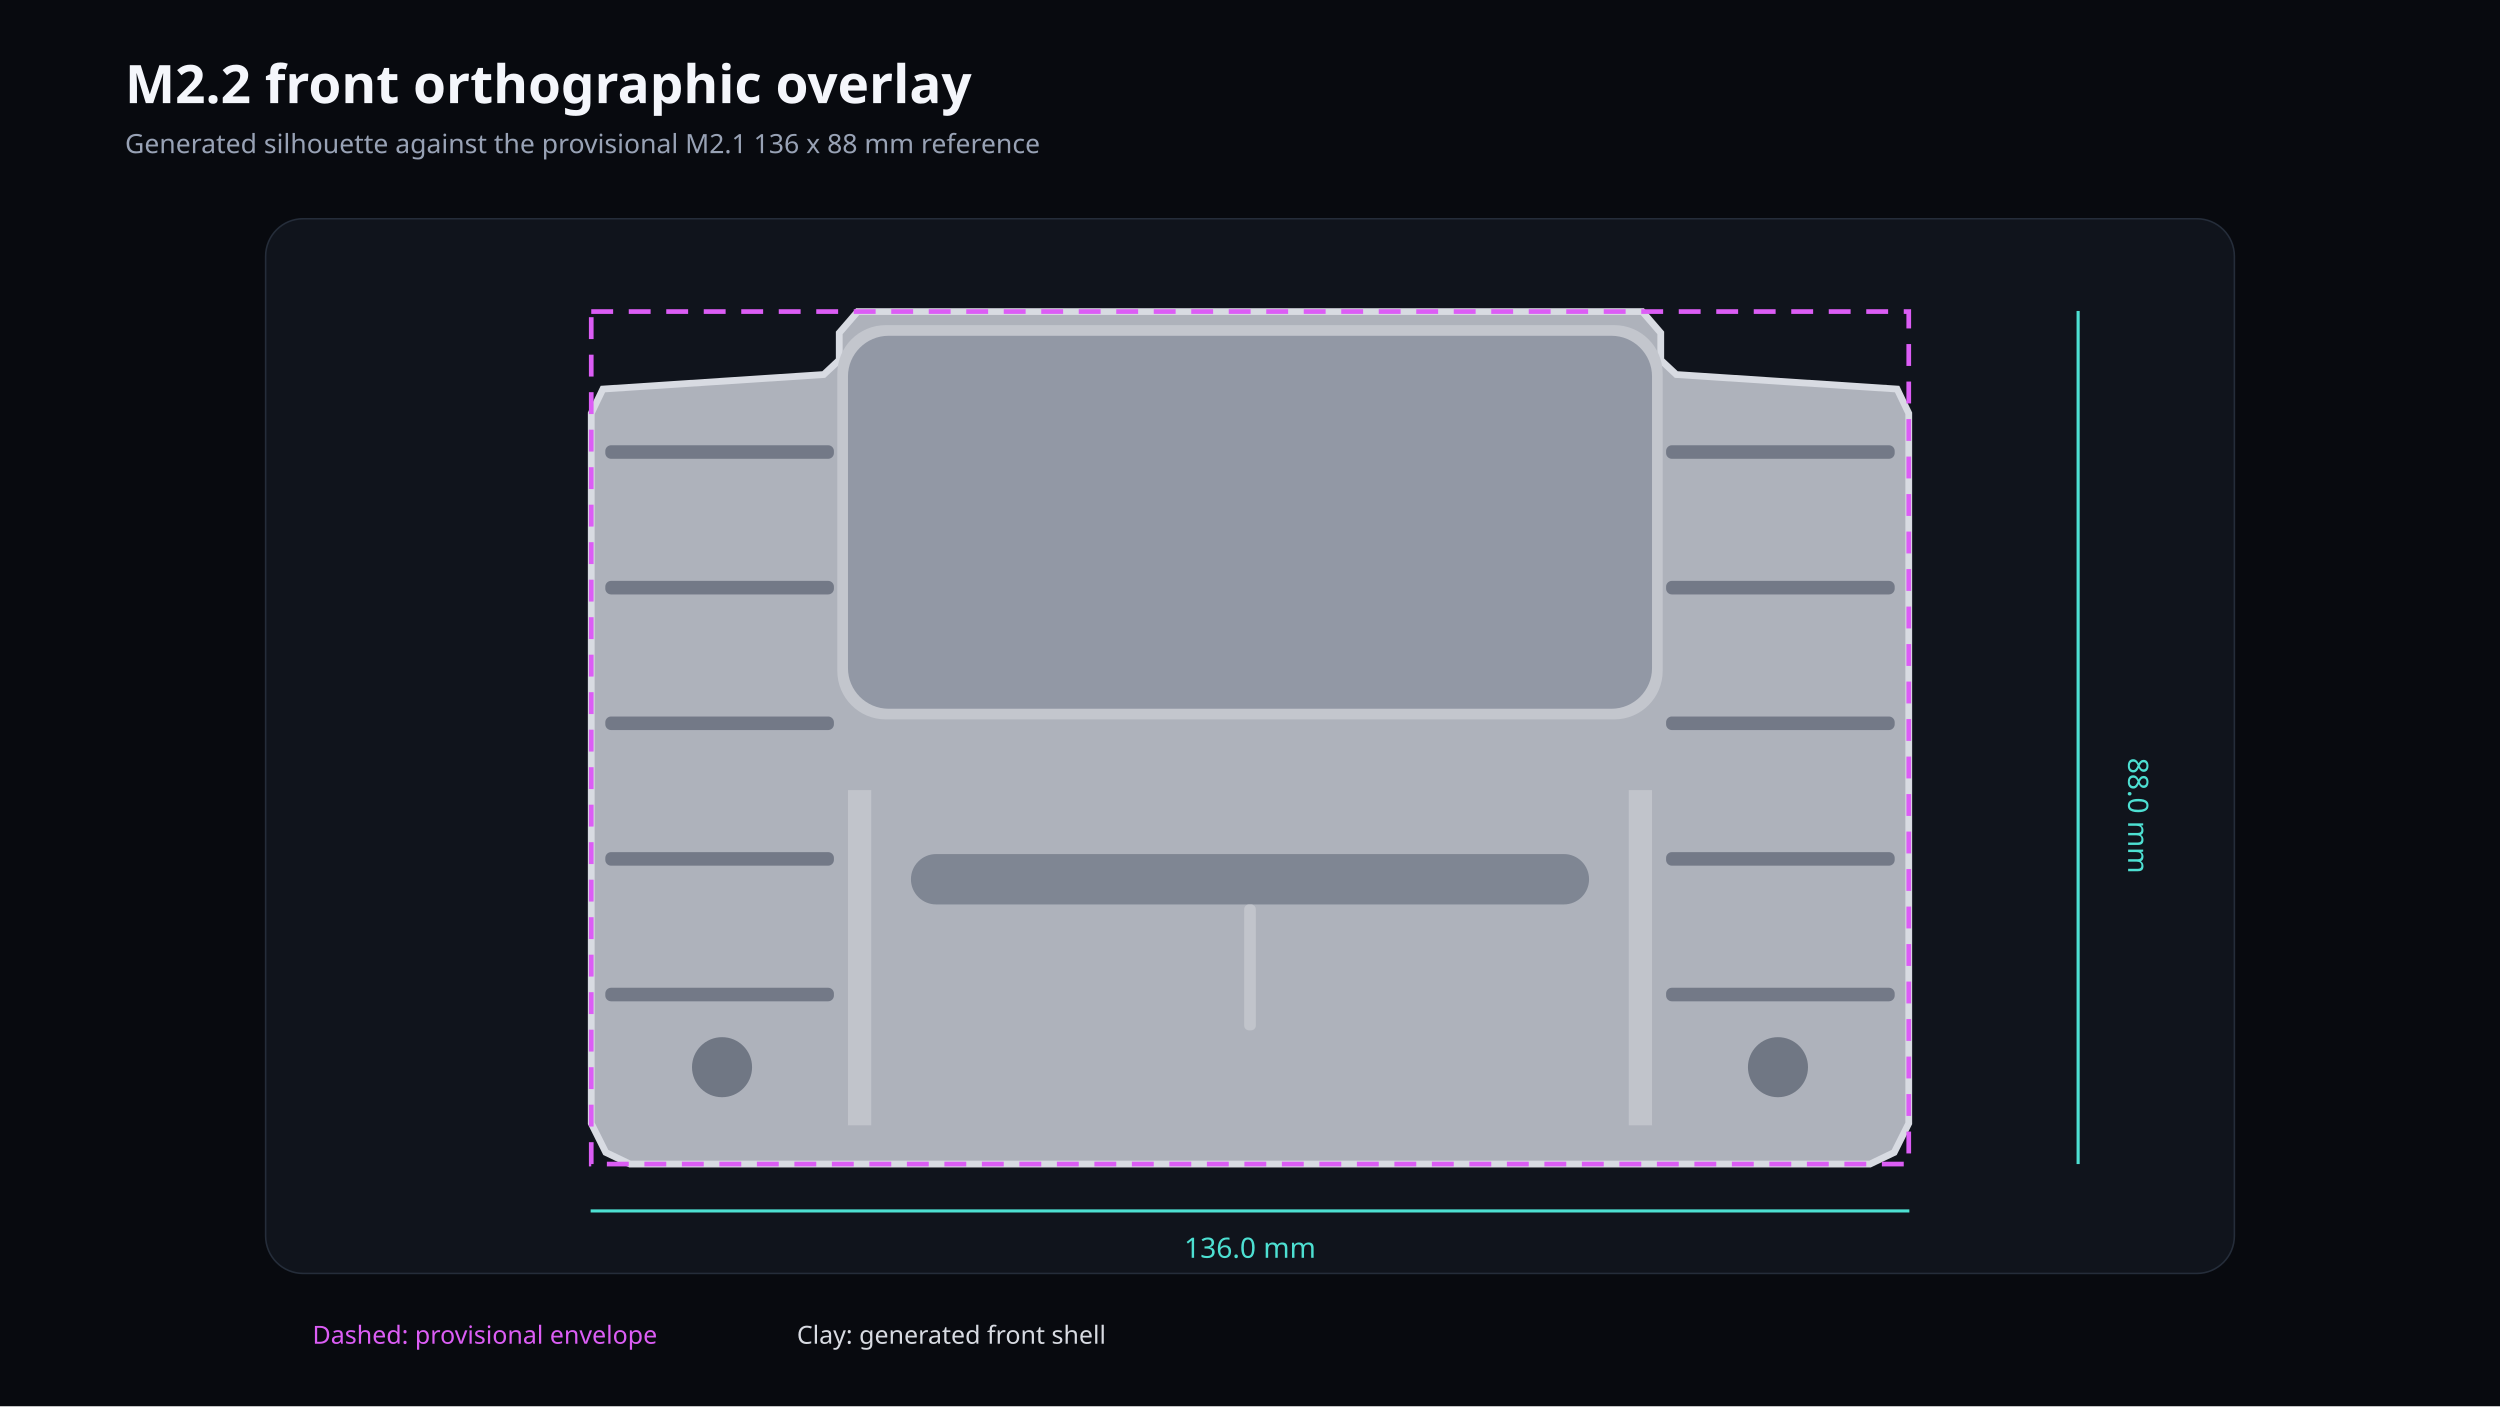
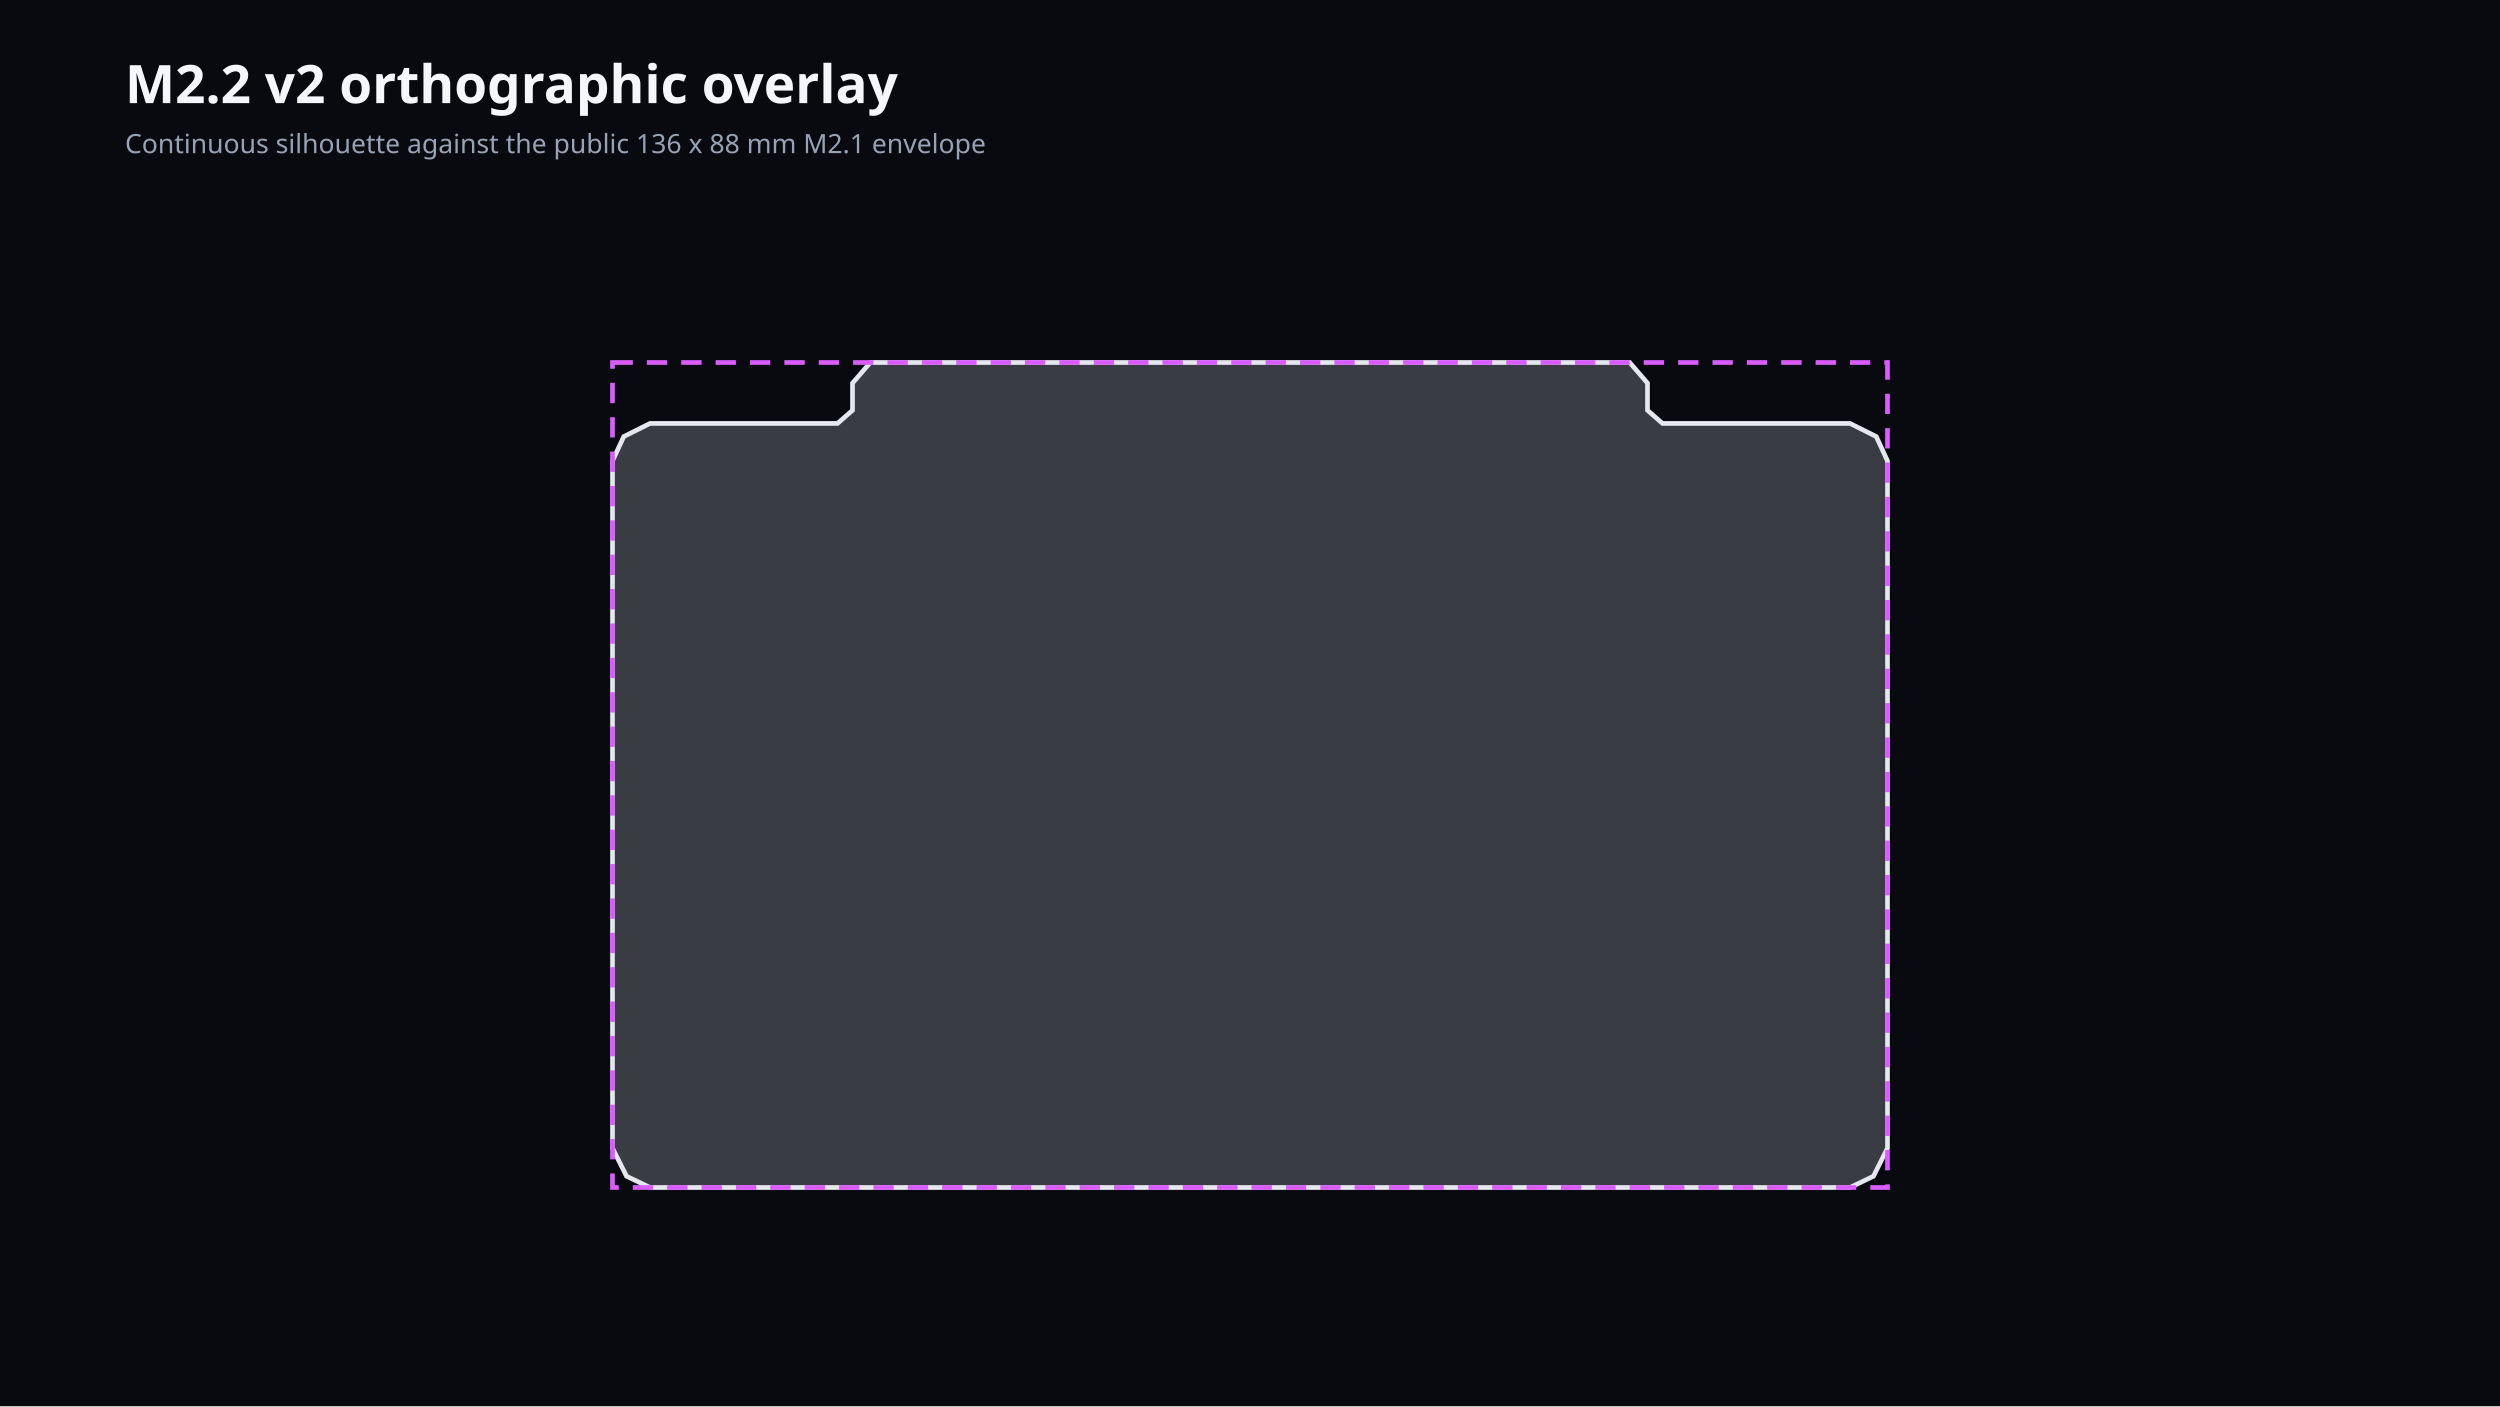
<svg xmlns="http://www.w3.org/2000/svg" width="1600" height="900" viewBox="0 0 1600 900">
  <rect width="100%" height="100%" fill="#080a0f" />
-   <text x="80" y="66" fill="#f4f6fb" font-family="system-ui" font-size="34" font-weight="700">M2.2 front orthographic overlay</text>
-   <text x="80" y="98" fill="#98a2b5" font-family="system-ui" font-size="17">Generated silhouette against the provisional M2.1 136 x 88 mm reference</text>
-   <rect x="170" y="140" width="1260" height="675" rx="24" fill="#10141c" stroke="#252d3a" />
-   <g id="generated-overlay" transform="translate(800 745) scale(6.2 -6.2)">
-     <path d="M -64 0 L 64 0 L 66.5 1.2 L 68 4.2 L 68 77.5 L 66.8 80 L 44 81.5 L 42.4 83 L 42.4 85.8 L 40.5 88 L -40.5 88 L -42.4 85.8 L -42.4 83 L -44 81.5 L -66.8 80 L -68 77.5 L -68 4.2 L -66.5 1.2 Z" fill="#aeb2bb" stroke="#d8dbe2" stroke-width=".7" />
-     <rect x="-42.6" y="45.9" width="85.2" height="40.7" rx="5" fill="#c3c6cd" />
-     <rect x="-41.5" y="47" width="83" height="38.5" rx="4.2" fill="#9298a5" />
-     <path d="M -41.5 41 H 41.5 V 38.6 H 39.1 V 4 H 41.5 V 41 Z M -41.5 38.6 H -39.1 V 4 H -41.5 Z" fill="#c1c4cb" />
-     <rect x="-35" y="26.8" width="70" height="5.2" rx="2.6" fill="#7f8693" />
-     <rect x="-.6" y="13.8" width="1.2" height="13" rx=".5" fill="#c1c4cb" />
-     <rect x="-66.55" y="16.80" width="23.6" height="1.4" rx=".6" fill="#737987" />
-     <rect x="42.95" y="16.80" width="23.6" height="1.4" rx=".6" fill="#737987" />
-     <rect x="-66.55" y="30.80" width="23.6" height="1.4" rx=".6" fill="#737987" />
-     <rect x="42.95" y="30.80" width="23.6" height="1.4" rx=".6" fill="#737987" />
-     <rect x="-66.55" y="44.80" width="23.6" height="1.4" rx=".6" fill="#737987" />
-     <rect x="42.95" y="44.80" width="23.6" height="1.4" rx=".6" fill="#737987" />
-     <rect x="-66.55" y="58.80" width="23.6" height="1.4" rx=".6" fill="#737987" />
-     <rect x="42.95" y="58.80" width="23.6" height="1.4" rx=".6" fill="#737987" />
-     <rect x="-66.55" y="72.80" width="23.6" height="1.4" rx=".6" fill="#737987" />
-     <rect x="42.95" y="72.80" width="23.6" height="1.4" rx=".6" fill="#737987" />
-     <circle cx="-54.5" cy="10" r="3.1" fill="#707784" />
-     <circle cx="54.5" cy="10" r="3.1" fill="#707784" />
-   </g>
-   <rect x="378.4" y="199.4" width="843.2" height="545.6" fill="none" stroke="#dc5df5" stroke-width="3" stroke-dasharray="14 10" />
-   <line x1="378" y1="775" x2="1222" y2="775" stroke="#4de0d2" stroke-width="2" />
-   <text x="800" y="805" text-anchor="middle" fill="#4de0d2" font-family="system-ui" font-size="18">136.0 mm</text>
-   <line x1="1330" y1="199" x2="1330" y2="745" stroke="#4de0d2" stroke-width="2" />
-   <text x="1362" y="485" fill="#4de0d2" font-family="system-ui" font-size="18" transform="rotate(90 1362 485)">88.0 mm</text>
-   <text x="200" y="860" fill="#dc5df5" font-family="system-ui" font-size="16">Dashed: provisional envelope</text>
-   <text x="510" y="860" fill="#d8dbe2" font-family="system-ui" font-size="16">Clay: generated front shell</text>
+   <text x="80" y="66" fill="#f4f6fb" font-family="system-ui" font-size="34" font-weight="700">M2.2 v2 orthographic overlay</text>
+   <text x="80" y="98" fill="#98a2b5" font-family="system-ui" font-size="17">Continuous silhouette against the public 136 x 88 mm M2.1 envelope</text>
+   <path d="M 416.00 760.00 L 1184.00 760.00 L 1199.00 752.80 L 1208.00 734.80 L 1208.00 295.00 L 1200.80 279.40 L 1184.00 271.00 L 1064.00 271.00 L 1054.40 262.60 L 1054.40 245.20 L 1043.00 232.00 L 557.00 232.00 L 545.60 245.20 L 545.60 262.60 L 536.00 271.00 L 416.00 271.00 L 399.20 279.40 L 392.00 295.00 L 392.00 734.80 L 401.00 752.80 Z" fill="#aeb2bb" fill-opacity=".3" stroke="#e4e7ee" stroke-width="3" />
+   <rect x="392" y="232" width="816" height="528" fill="none" stroke="#d85cff" stroke-width="3" stroke-dasharray="13 9" />
</svg>
